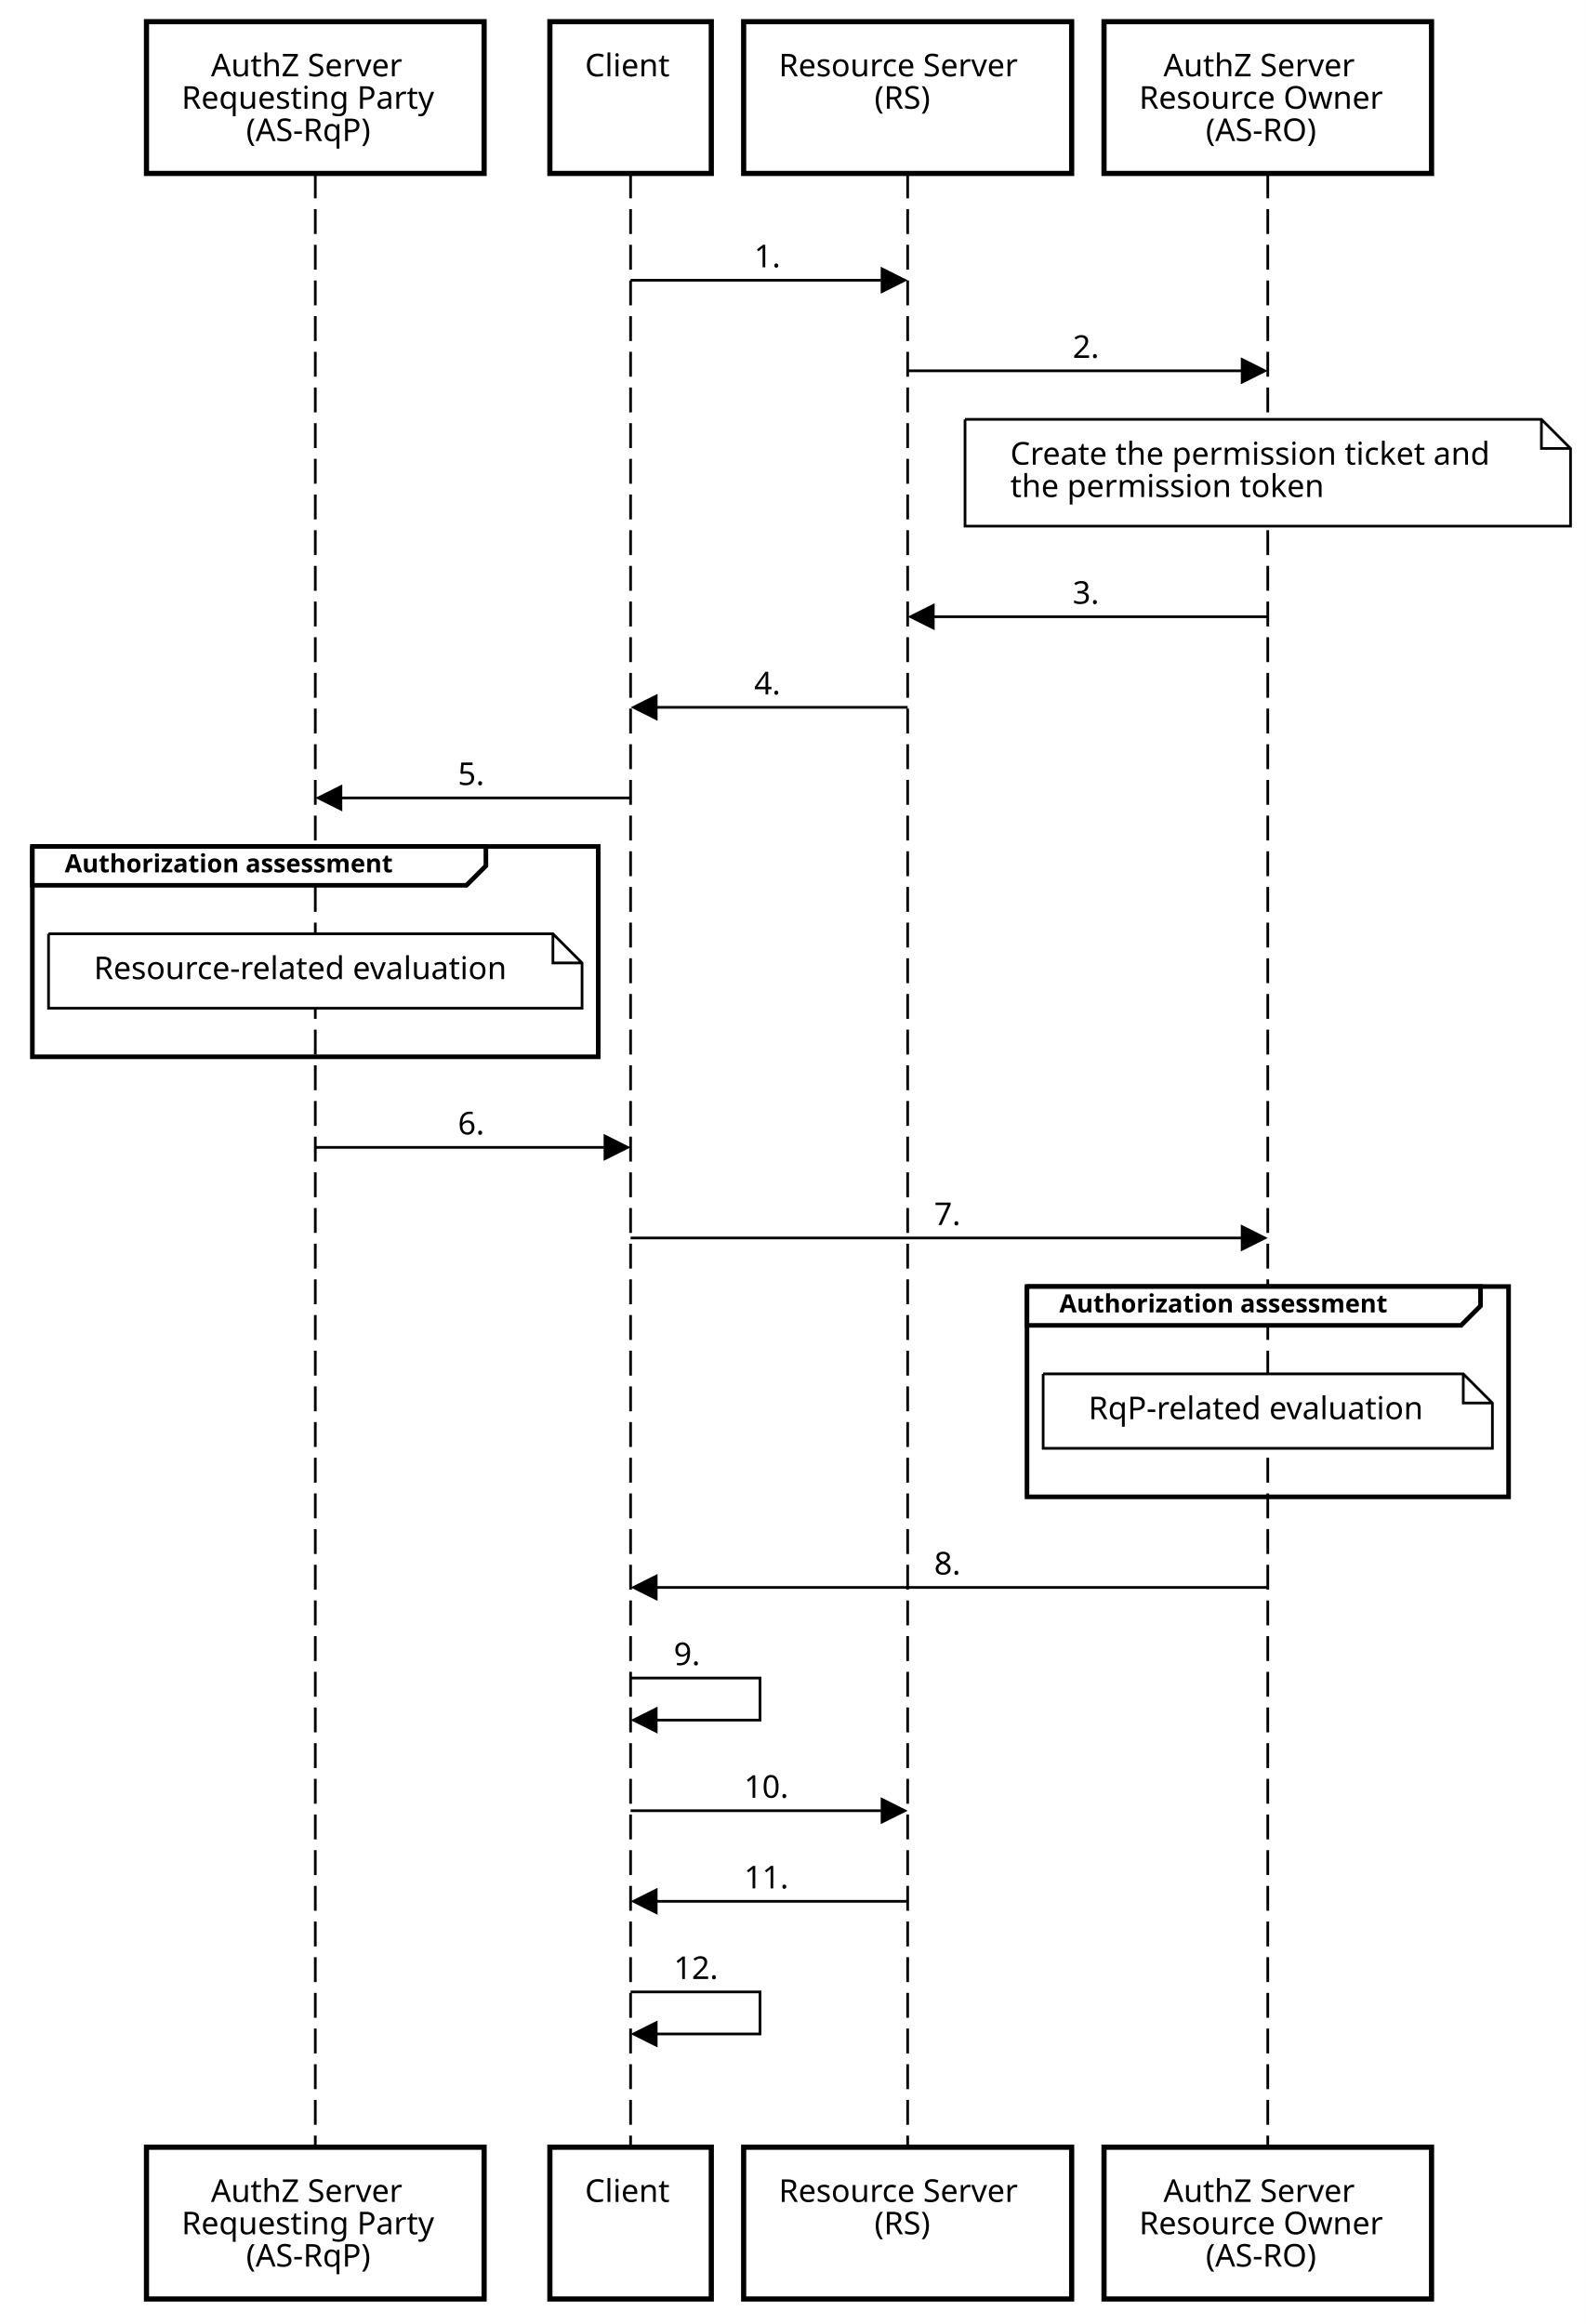
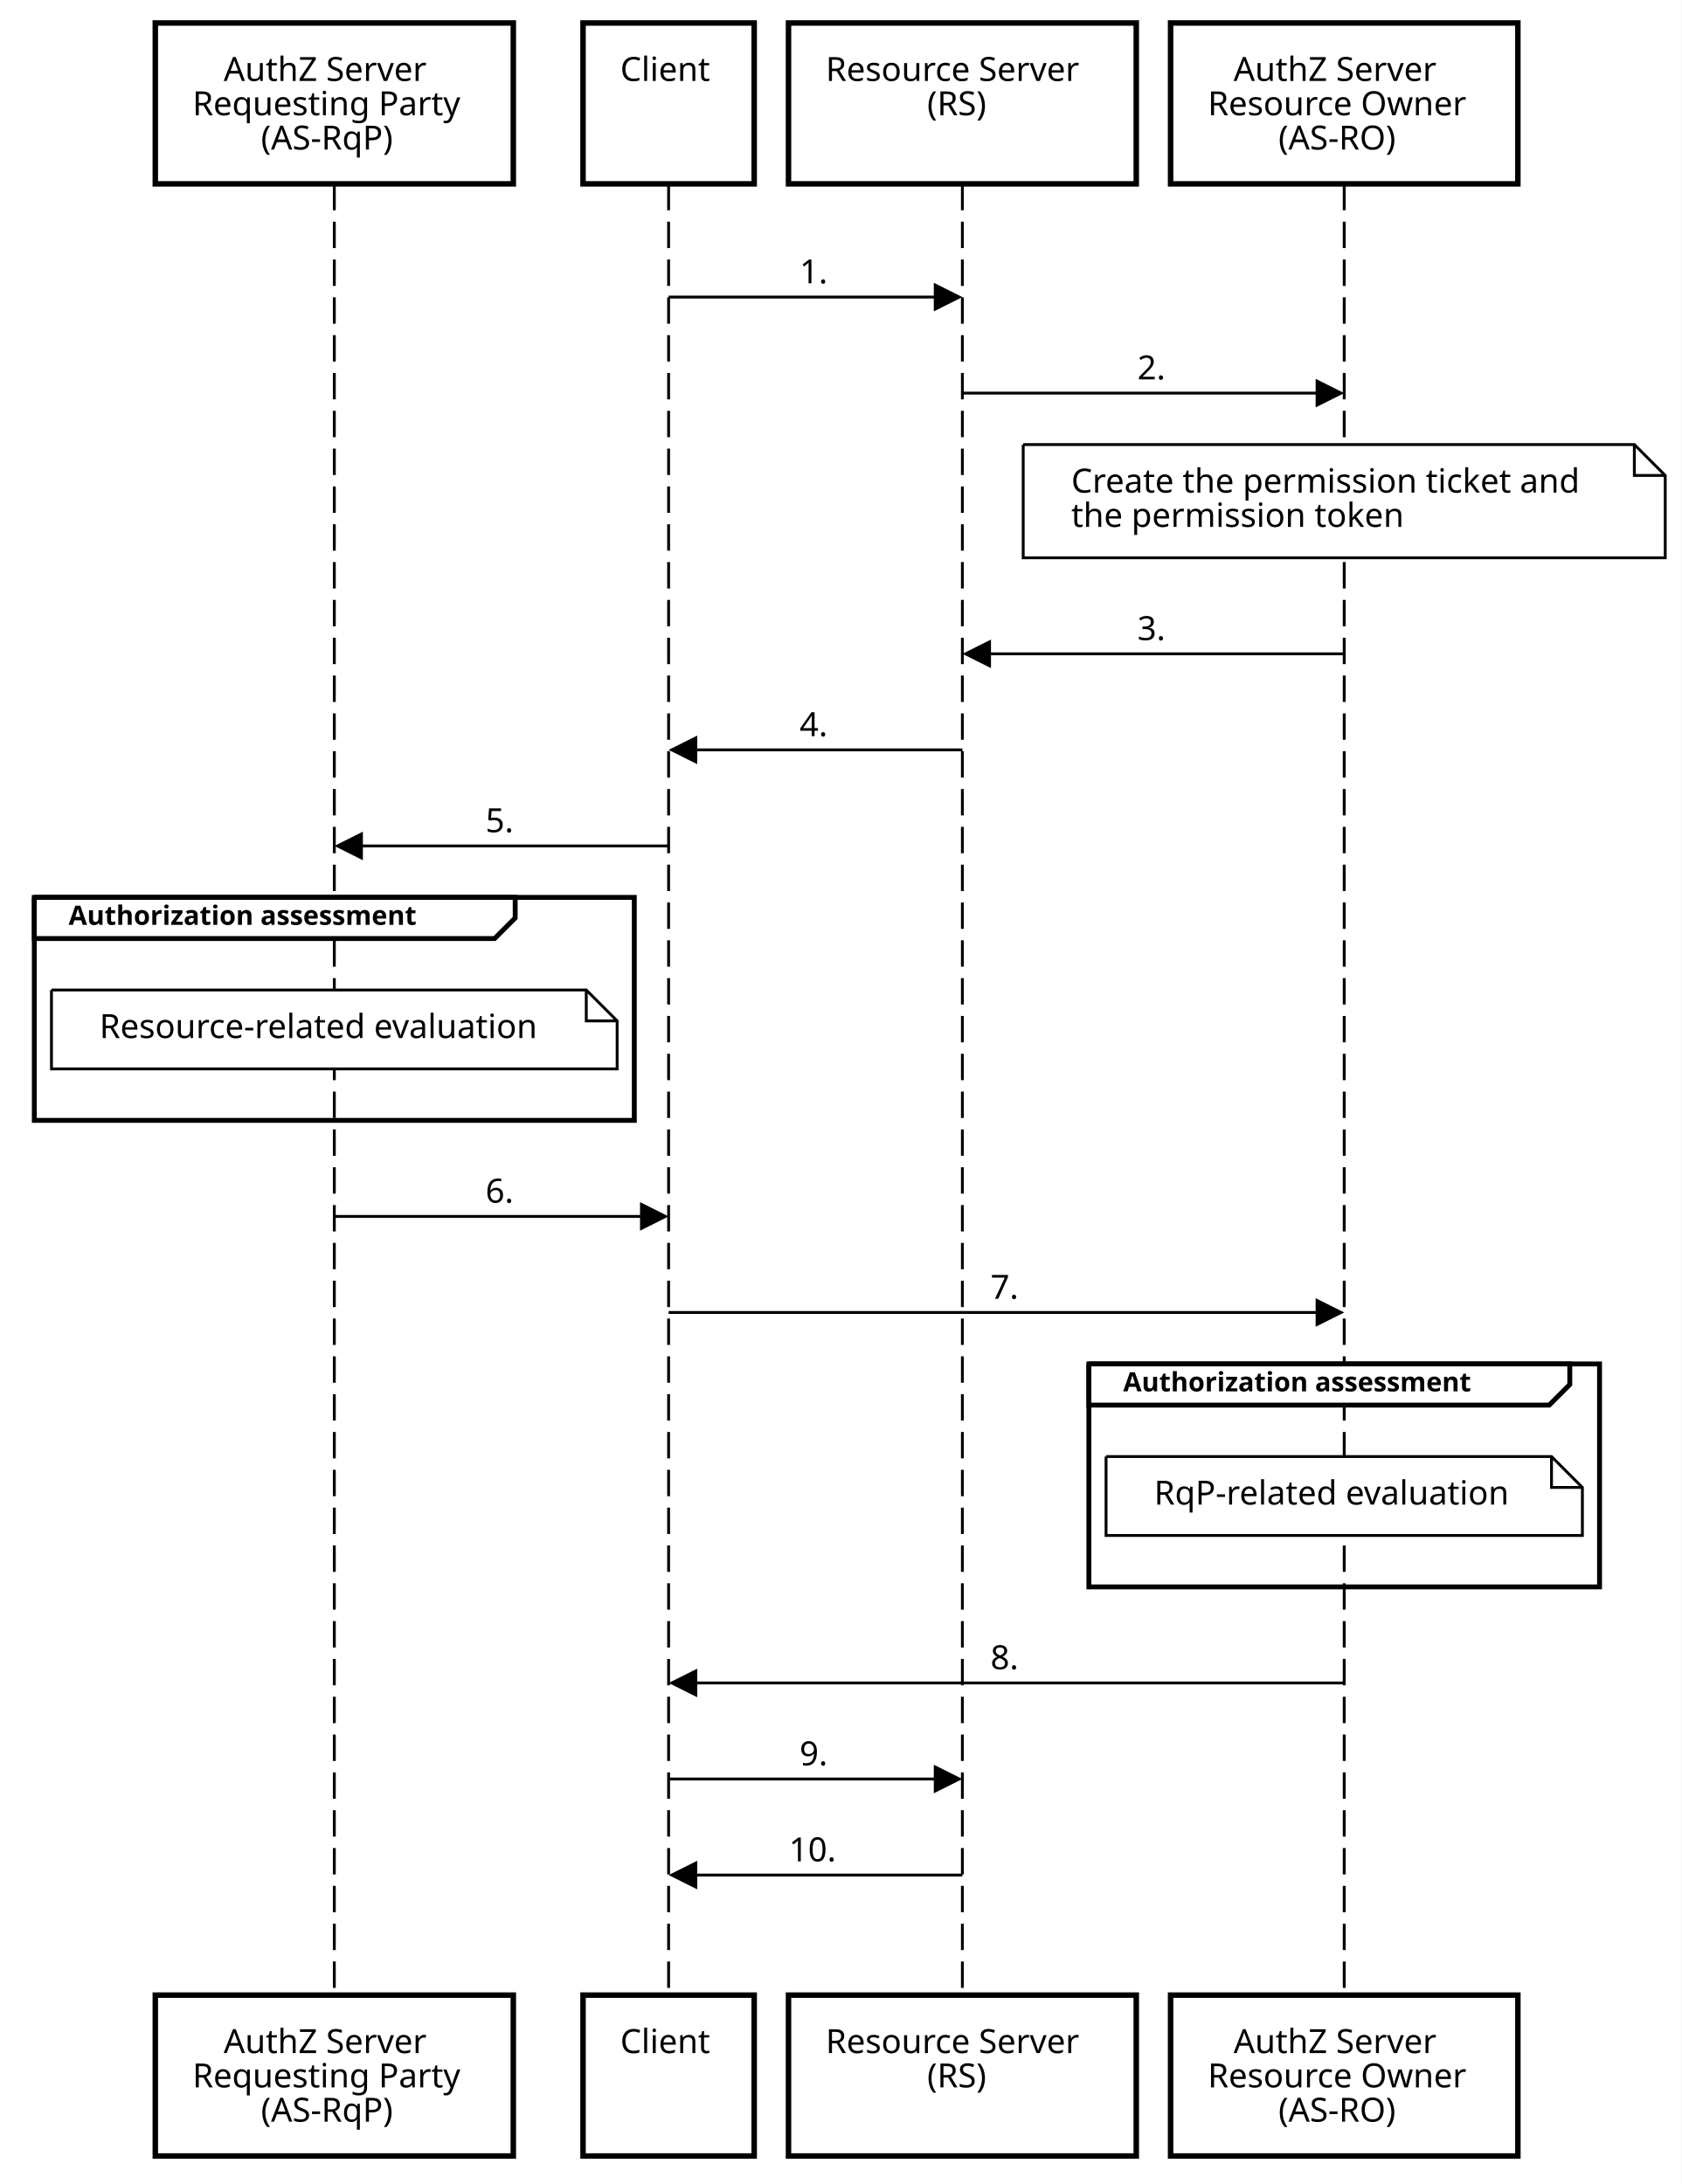
- <svg xmlns="http://www.w3.org/2000/svg" version="1.1" width="739" height="1083">
+ <svg xmlns="http://www.w3.org/2000/svg" version="1.1" width="739" height="960">
  <defs />
  <g>
    <g />
    <g />
    <g />
    <g />
    <g />
    <g />
    <g />
    <g />
    <g />
    <g />
    <g />
    <g />
    <g />
    <g />
    <g />
    <g />
    <g />
    <g />
    <g />
    <g />
    <g />
    <g />
    <g />
    <g />
    <g />
    <g />
-     <g />
-     <g />
-     <g>
-       <rect fill="white" stroke="none" x="0" y="0" width="739" height="1083" />
-     </g>
-     <g />
-     <g>
-       <path fill="none" stroke="black" paint-order="fill stroke markers" d=" M 146.92 80.822 L 146.92 1000.619" stroke-miterlimit="10" stroke-width="1.257" stroke-dasharray="11.599,5.026" />
-       <path fill="none" stroke="black" paint-order="fill stroke markers" d=" M 293.839 80.822 L 293.839 1000.619" stroke-miterlimit="10" stroke-width="1.257" stroke-dasharray="11.599,5.026" />
-       <path fill="none" stroke="black" paint-order="fill stroke markers" d=" M 422.947 80.822 L 422.947 1000.619" stroke-miterlimit="10" stroke-width="1.257" stroke-dasharray="11.599,5.026" />
-       <path fill="none" stroke="black" paint-order="fill stroke markers" d=" M 590.755 80.822 L 590.755 1000.619" stroke-miterlimit="10" stroke-width="1.257" stroke-dasharray="11.599,5.026" />
+     <g>
+       <rect fill="white" stroke="none" x="0" y="0" width="739" height="960" />
+     </g>
+     <g />
+     <g>
+       <path fill="none" stroke="black" paint-order="fill stroke markers" d=" M 146.92 80.822 L 146.92 876.974" stroke-miterlimit="10" stroke-width="1.257" stroke-dasharray="11.599,5.026" />
+       <path fill="none" stroke="black" paint-order="fill stroke markers" d=" M 293.839 80.822 L 293.839 876.974" stroke-miterlimit="10" stroke-width="1.257" stroke-dasharray="11.599,5.026" />
+       <path fill="none" stroke="black" paint-order="fill stroke markers" d=" M 422.947 80.822 L 422.947 876.974" stroke-miterlimit="10" stroke-width="1.257" stroke-dasharray="11.599,5.026" />
+       <path fill="none" stroke="black" paint-order="fill stroke markers" d=" M 590.755 80.822 L 590.755 876.974" stroke-miterlimit="10" stroke-width="1.257" stroke-dasharray="11.599,5.026" />
    </g>
    <g>
      <path fill="none" stroke="none" />
      <g>
        <path fill="white" stroke="black" paint-order="fill stroke markers" d=" M 68.251 10.103 L 225.588 10.103 L 225.588 80.822 L 68.251 80.822 L 68.251 10.103 Z" stroke-miterlimit="10" stroke-width="2.413" stroke-dasharray="" />
      </g>
      <g>
        <text fill="black" stroke="none" font-family="sans-serif" font-size="11pt" font-style="normal" font-weight="normal" text-decoration="normal" x="98.303" y="35.586" text-anchor="start" dominant-baseline="alphabetic" xml:space="preserve">AuthZ Server</text>
        <text fill="black" stroke="none" font-family="sans-serif" font-size="11pt" font-style="normal" font-weight="normal" text-decoration="normal" x="84.611" y="50.664" text-anchor="start" dominant-baseline="alphabetic" xml:space="preserve">Requesting Party</text>
        <text fill="black" stroke="none" font-family="sans-serif" font-size="11pt" font-style="normal" font-weight="normal" text-decoration="normal" x="114.695" y="65.743" text-anchor="start" dominant-baseline="alphabetic" xml:space="preserve">(AS-RqP)</text>
      </g>
      <path fill="none" stroke="none" />
      <g>
        <path fill="white" stroke="black" paint-order="fill stroke markers" d=" M 256.229 10.103 L 331.45 10.103 L 331.45 80.822 L 256.229 80.822 L 256.229 10.103 Z" stroke-miterlimit="10" stroke-width="2.413" stroke-dasharray="" />
      </g>
      <g>
        <text fill="black" stroke="none" font-family="sans-serif" font-size="11pt" font-style="normal" font-weight="normal" text-decoration="normal" x="272.589" y="35.586" text-anchor="start" dominant-baseline="alphabetic" xml:space="preserve">Client</text>
        <text fill="black" stroke="none" font-family="sans-serif" font-size="11pt" font-style="normal" font-weight="normal" text-decoration="normal" x="293.839" y="50.664" text-anchor="start" dominant-baseline="alphabetic" xml:space="preserve" />
        <text fill="black" stroke="none" font-family="sans-serif" font-size="11pt" font-style="normal" font-weight="normal" text-decoration="normal" x="293.839" y="65.743" text-anchor="start" dominant-baseline="alphabetic" xml:space="preserve" />
      </g>
      <path fill="none" stroke="none" />
      <g>
        <path fill="white" stroke="black" paint-order="fill stroke markers" d=" M 346.528 10.103 L 499.366 10.103 L 499.366 80.822 L 346.528 80.822 L 346.528 10.103 Z" stroke-miterlimit="10" stroke-width="2.413" stroke-dasharray="" />
      </g>
      <g>
        <text fill="black" stroke="none" font-family="sans-serif" font-size="11pt" font-style="normal" font-weight="normal" text-decoration="normal" x="362.889" y="35.586" text-anchor="start" dominant-baseline="alphabetic" xml:space="preserve">Resource Server</text>
        <text fill="black" stroke="none" font-family="sans-serif" font-size="11pt" font-style="normal" font-weight="normal" text-decoration="normal" x="407.472" y="50.664" text-anchor="start" dominant-baseline="alphabetic" xml:space="preserve">(RS)</text>
        <text fill="black" stroke="none" font-family="sans-serif" font-size="11pt" font-style="normal" font-weight="normal" text-decoration="normal" x="422.947" y="65.743" text-anchor="start" dominant-baseline="alphabetic" xml:space="preserve" />
      </g>
      <path fill="none" stroke="none" />
      <g>
        <path fill="white" stroke="black" paint-order="fill stroke markers" d=" M 514.444 10.103 L 667.065 10.103 L 667.065 80.822 L 514.444 80.822 L 514.444 10.103 Z" stroke-miterlimit="10" stroke-width="2.413" stroke-dasharray="" />
      </g>
      <g>
        <text fill="black" stroke="none" font-family="sans-serif" font-size="11pt" font-style="normal" font-weight="normal" text-decoration="normal" x="542.138" y="35.586" text-anchor="start" dominant-baseline="alphabetic" xml:space="preserve">AuthZ Server</text>
        <text fill="black" stroke="none" font-family="sans-serif" font-size="11pt" font-style="normal" font-weight="normal" text-decoration="normal" x="530.805" y="50.664" text-anchor="start" dominant-baseline="alphabetic" xml:space="preserve">Resource Owner</text>
        <text fill="black" stroke="none" font-family="sans-serif" font-size="11pt" font-style="normal" font-weight="normal" text-decoration="normal" x="561.838" y="65.743" text-anchor="start" dominant-baseline="alphabetic" xml:space="preserve">(AS-RO)</text>
      </g>
      <path fill="none" stroke="none" />
      <g>
-         <path fill="white" stroke="black" paint-order="fill stroke markers" d=" M 68.251 1000.619 L 225.588 1000.619 L 225.588 1071.338 L 68.251 1071.338 L 68.251 1000.619 Z" stroke-miterlimit="10" stroke-width="2.413" stroke-dasharray="" />
-       </g>
-       <g>
-         <text fill="black" stroke="none" font-family="sans-serif" font-size="11pt" font-style="normal" font-weight="normal" text-decoration="normal" x="98.303" y="1026.102" text-anchor="start" dominant-baseline="alphabetic" xml:space="preserve">AuthZ Server</text>
-         <text fill="black" stroke="none" font-family="sans-serif" font-size="11pt" font-style="normal" font-weight="normal" text-decoration="normal" x="84.611" y="1041.181" text-anchor="start" dominant-baseline="alphabetic" xml:space="preserve">Requesting Party</text>
-         <text fill="black" stroke="none" font-family="sans-serif" font-size="11pt" font-style="normal" font-weight="normal" text-decoration="normal" x="114.695" y="1056.259" text-anchor="start" dominant-baseline="alphabetic" xml:space="preserve">(AS-RqP)</text>
-       </g>
-       <path fill="none" stroke="none" />
-       <g>
-         <path fill="white" stroke="black" paint-order="fill stroke markers" d=" M 256.229 1000.619 L 331.45 1000.619 L 331.45 1071.338 L 256.229 1071.338 L 256.229 1000.619 Z" stroke-miterlimit="10" stroke-width="2.413" stroke-dasharray="" />
-       </g>
-       <g>
-         <text fill="black" stroke="none" font-family="sans-serif" font-size="11pt" font-style="normal" font-weight="normal" text-decoration="normal" x="272.589" y="1026.102" text-anchor="start" dominant-baseline="alphabetic" xml:space="preserve">Client</text>
-         <text fill="black" stroke="none" font-family="sans-serif" font-size="11pt" font-style="normal" font-weight="normal" text-decoration="normal" x="293.839" y="1041.181" text-anchor="start" dominant-baseline="alphabetic" xml:space="preserve" />
-         <text fill="black" stroke="none" font-family="sans-serif" font-size="11pt" font-style="normal" font-weight="normal" text-decoration="normal" x="293.839" y="1056.259" text-anchor="start" dominant-baseline="alphabetic" xml:space="preserve" />
-       </g>
-       <path fill="none" stroke="none" />
-       <g>
-         <path fill="white" stroke="black" paint-order="fill stroke markers" d=" M 346.528 1000.619 L 499.366 1000.619 L 499.366 1071.338 L 346.528 1071.338 L 346.528 1000.619 Z" stroke-miterlimit="10" stroke-width="2.413" stroke-dasharray="" />
-       </g>
-       <g>
-         <text fill="black" stroke="none" font-family="sans-serif" font-size="11pt" font-style="normal" font-weight="normal" text-decoration="normal" x="362.889" y="1026.102" text-anchor="start" dominant-baseline="alphabetic" xml:space="preserve">Resource Server</text>
-         <text fill="black" stroke="none" font-family="sans-serif" font-size="11pt" font-style="normal" font-weight="normal" text-decoration="normal" x="407.472" y="1041.181" text-anchor="start" dominant-baseline="alphabetic" xml:space="preserve">(RS)</text>
-         <text fill="black" stroke="none" font-family="sans-serif" font-size="11pt" font-style="normal" font-weight="normal" text-decoration="normal" x="422.947" y="1056.259" text-anchor="start" dominant-baseline="alphabetic" xml:space="preserve" />
-       </g>
-       <path fill="none" stroke="none" />
-       <g>
-         <path fill="white" stroke="black" paint-order="fill stroke markers" d=" M 514.444 1000.619 L 667.065 1000.619 L 667.065 1071.338 L 514.444 1071.338 L 514.444 1000.619 Z" stroke-miterlimit="10" stroke-width="2.413" stroke-dasharray="" />
-       </g>
-       <g>
-         <text fill="black" stroke="none" font-family="sans-serif" font-size="11pt" font-style="normal" font-weight="normal" text-decoration="normal" x="542.138" y="1026.102" text-anchor="start" dominant-baseline="alphabetic" xml:space="preserve">AuthZ Server</text>
-         <text fill="black" stroke="none" font-family="sans-serif" font-size="11pt" font-style="normal" font-weight="normal" text-decoration="normal" x="530.805" y="1041.181" text-anchor="start" dominant-baseline="alphabetic" xml:space="preserve">Resource Owner</text>
-         <text fill="black" stroke="none" font-family="sans-serif" font-size="11pt" font-style="normal" font-weight="normal" text-decoration="normal" x="561.838" y="1056.259" text-anchor="start" dominant-baseline="alphabetic" xml:space="preserve">(AS-RO)</text>
+         <path fill="white" stroke="black" paint-order="fill stroke markers" d=" M 68.251 876.974 L 225.588 876.974 L 225.588 947.693 L 68.251 947.693 L 68.251 876.974 Z" stroke-miterlimit="10" stroke-width="2.413" stroke-dasharray="" />
+       </g>
+       <g>
+         <text fill="black" stroke="none" font-family="sans-serif" font-size="11pt" font-style="normal" font-weight="normal" text-decoration="normal" x="98.303" y="902.457" text-anchor="start" dominant-baseline="alphabetic" xml:space="preserve">AuthZ Server</text>
+         <text fill="black" stroke="none" font-family="sans-serif" font-size="11pt" font-style="normal" font-weight="normal" text-decoration="normal" x="84.611" y="917.536" text-anchor="start" dominant-baseline="alphabetic" xml:space="preserve">Requesting Party</text>
+         <text fill="black" stroke="none" font-family="sans-serif" font-size="11pt" font-style="normal" font-weight="normal" text-decoration="normal" x="114.695" y="932.614" text-anchor="start" dominant-baseline="alphabetic" xml:space="preserve">(AS-RqP)</text>
+       </g>
+       <path fill="none" stroke="none" />
+       <g>
+         <path fill="white" stroke="black" paint-order="fill stroke markers" d=" M 256.229 876.974 L 331.45 876.974 L 331.45 947.693 L 256.229 947.693 L 256.229 876.974 Z" stroke-miterlimit="10" stroke-width="2.413" stroke-dasharray="" />
+       </g>
+       <g>
+         <text fill="black" stroke="none" font-family="sans-serif" font-size="11pt" font-style="normal" font-weight="normal" text-decoration="normal" x="272.589" y="902.457" text-anchor="start" dominant-baseline="alphabetic" xml:space="preserve">Client</text>
+         <text fill="black" stroke="none" font-family="sans-serif" font-size="11pt" font-style="normal" font-weight="normal" text-decoration="normal" x="293.839" y="917.536" text-anchor="start" dominant-baseline="alphabetic" xml:space="preserve" />
+         <text fill="black" stroke="none" font-family="sans-serif" font-size="11pt" font-style="normal" font-weight="normal" text-decoration="normal" x="293.839" y="932.614" text-anchor="start" dominant-baseline="alphabetic" xml:space="preserve" />
+       </g>
+       <path fill="none" stroke="none" />
+       <g>
+         <path fill="white" stroke="black" paint-order="fill stroke markers" d=" M 346.528 876.974 L 499.366 876.974 L 499.366 947.693 L 346.528 947.693 L 346.528 876.974 Z" stroke-miterlimit="10" stroke-width="2.413" stroke-dasharray="" />
+       </g>
+       <g>
+         <text fill="black" stroke="none" font-family="sans-serif" font-size="11pt" font-style="normal" font-weight="normal" text-decoration="normal" x="362.889" y="902.457" text-anchor="start" dominant-baseline="alphabetic" xml:space="preserve">Resource Server</text>
+         <text fill="black" stroke="none" font-family="sans-serif" font-size="11pt" font-style="normal" font-weight="normal" text-decoration="normal" x="407.472" y="917.536" text-anchor="start" dominant-baseline="alphabetic" xml:space="preserve">(RS)</text>
+         <text fill="black" stroke="none" font-family="sans-serif" font-size="11pt" font-style="normal" font-weight="normal" text-decoration="normal" x="422.947" y="932.614" text-anchor="start" dominant-baseline="alphabetic" xml:space="preserve" />
+       </g>
+       <path fill="none" stroke="none" />
+       <g>
+         <path fill="white" stroke="black" paint-order="fill stroke markers" d=" M 514.444 876.974 L 667.065 876.974 L 667.065 947.693 L 514.444 947.693 L 514.444 876.974 Z" stroke-miterlimit="10" stroke-width="2.413" stroke-dasharray="" />
+       </g>
+       <g>
+         <text fill="black" stroke="none" font-family="sans-serif" font-size="11pt" font-style="normal" font-weight="normal" text-decoration="normal" x="542.138" y="902.457" text-anchor="start" dominant-baseline="alphabetic" xml:space="preserve">AuthZ Server</text>
+         <text fill="black" stroke="none" font-family="sans-serif" font-size="11pt" font-style="normal" font-weight="normal" text-decoration="normal" x="530.805" y="917.536" text-anchor="start" dominant-baseline="alphabetic" xml:space="preserve">Resource Owner</text>
+         <text fill="black" stroke="none" font-family="sans-serif" font-size="11pt" font-style="normal" font-weight="normal" text-decoration="normal" x="561.838" y="932.614" text-anchor="start" dominant-baseline="alphabetic" xml:space="preserve">(AS-RO)</text>
      </g>
    </g>
    <g>
      <g>
        <g>
          <rect fill="white" stroke="none" x="349.132" y="110.979" width="18.524" height="19.602" />
        </g>
        <text fill="black" stroke="none" font-family="sans-serif" font-size="11pt" font-style="normal" font-weight="normal" text-decoration="normal" x="351.393" y="124.55" text-anchor="start" dominant-baseline="alphabetic" xml:space="preserve">1.</text>
      </g>
      <g>
        <path fill="none" stroke="black" paint-order="fill stroke markers" d=" M 293.839 130.581 L 410.532 130.581" stroke-miterlimit="10" stroke-width="1.257" stroke-dasharray="" />
        <g transform="translate(422.9471,130.5811) translate(-422.9471,-130.5811)">
          <path fill="black" stroke="none" paint-order="stroke fill markers" d=" M 410.382 124.298 L 422.947 130.581 L 410.382 136.864 Z" />
        </g>
      </g>
      <g>
        <g>
          <rect fill="white" stroke="none" x="497.589" y="153.199" width="18.524" height="19.602" />
        </g>
        <text fill="black" stroke="none" font-family="sans-serif" font-size="11pt" font-style="normal" font-weight="normal" text-decoration="normal" x="499.851" y="166.77" text-anchor="start" dominant-baseline="alphabetic" xml:space="preserve">2.</text>
      </g>
      <g>
        <path fill="none" stroke="black" paint-order="fill stroke markers" d=" M 422.947 172.801 L 578.34 172.801" stroke-miterlimit="10" stroke-width="1.257" stroke-dasharray="" />
        <g transform="translate(590.7548,172.8013) translate(-590.7548,-172.8013)">
          <path fill="black" stroke="none" paint-order="stroke fill markers" d=" M 578.189 166.519 L 590.755 172.801 L 578.189 179.084 Z" />
        </g>
      </g>
      <path fill="white" stroke="black" paint-order="fill stroke markers" d=" M 449.678 195.419 L 718.261 195.419 L 731.832 208.99 L 731.832 245.179 L 449.678 245.179 L 449.678 195.419 M 718.261 195.419 L 718.261 208.99 L 731.832 208.99" stroke-miterlimit="10" stroke-width="1.257" stroke-dasharray="" />
      <g>
        <text fill="black" stroke="none" font-family="sans-serif" font-size="11pt" font-style="normal" font-weight="normal" text-decoration="normal" x="470.788" y="216.529" text-anchor="start" dominant-baseline="alphabetic" xml:space="preserve">Create the permission ticket and</text>
        <text fill="black" stroke="none" font-family="sans-serif" font-size="11pt" font-style="normal" font-weight="normal" text-decoration="normal" x="470.788" y="231.608" text-anchor="start" dominant-baseline="alphabetic" xml:space="preserve">the permission token</text>
      </g>
      <g>
        <g>
          <rect fill="white" stroke="none" x="497.589" y="267.797" width="18.524" height="19.602" />
        </g>
        <text fill="black" stroke="none" font-family="sans-serif" font-size="11pt" font-style="normal" font-weight="normal" text-decoration="normal" x="499.851" y="281.368" text-anchor="start" dominant-baseline="alphabetic" xml:space="preserve">3.</text>
      </g>
      <g>
        <path fill="none" stroke="black" paint-order="fill stroke markers" d=" M 590.755 287.399 L 435.362 287.399" stroke-miterlimit="10" stroke-width="1.257" stroke-dasharray="" />
        <g transform="translate(422.9471,287.3991) translate(-422.9471,-287.3991)">
          <path fill="black" stroke="none" paint-order="stroke fill markers" d=" M 435.513 281.116 L 422.947 287.399 L 435.513 293.682 Z" />
        </g>
      </g>
      <g>
        <g>
          <rect fill="white" stroke="none" x="349.132" y="310.017" width="18.524" height="19.602" />
        </g>
        <text fill="black" stroke="none" font-family="sans-serif" font-size="11pt" font-style="normal" font-weight="normal" text-decoration="normal" x="351.393" y="323.588" text-anchor="start" dominant-baseline="alphabetic" xml:space="preserve">4.</text>
      </g>
      <g>
        <path fill="none" stroke="black" paint-order="fill stroke markers" d=" M 422.947 329.619 L 306.254 329.619" stroke-miterlimit="10" stroke-width="1.257" stroke-dasharray="" />
        <g transform="translate(293.8395,329.6193) translate(-293.8395,-329.6193)">
          <path fill="black" stroke="none" paint-order="stroke fill markers" d=" M 306.405 323.337 L 293.839 329.619 L 306.405 335.902 Z" />
        </g>
      </g>
      <g>
        <g>
          <rect fill="white" stroke="none" x="211.118" y="352.237" width="18.524" height="19.602" />
        </g>
        <text fill="black" stroke="none" font-family="sans-serif" font-size="11pt" font-style="normal" font-weight="normal" text-decoration="normal" x="213.38" y="365.808" text-anchor="start" dominant-baseline="alphabetic" xml:space="preserve">5.</text>
      </g>
      <g>
        <path fill="none" stroke="black" paint-order="fill stroke markers" d=" M 293.839 371.839 L 159.335 371.839" stroke-miterlimit="10" stroke-width="1.257" stroke-dasharray="" />
        <g transform="translate(146.9197,371.8395) translate(-146.9197,-371.8395)">
          <path fill="black" stroke="none" paint-order="stroke fill markers" d=" M 159.485 365.557 L 146.92 371.839 L 159.485 378.122 Z" />
        </g>
      </g>
      <path fill="white" stroke="black" paint-order="fill stroke markers" d=" M 22.618 435.17 L 257.651 435.17 L 271.222 448.741 L 271.222 469.851 L 22.618 469.851 L 22.618 435.17 M 257.651 435.17 L 257.651 448.741 L 271.222 448.741" stroke-miterlimit="10" stroke-width="1.257" stroke-dasharray="" />
      <g>
        <text fill="black" stroke="none" font-family="sans-serif" font-size="11pt" font-style="normal" font-weight="normal" text-decoration="normal" x="43.728" y="456.28" text-anchor="start" dominant-baseline="alphabetic" xml:space="preserve">Resource-related evaluation</text>
      </g>
      <g>
        <g>
          <rect fill="white" stroke="none" x="211.118" y="515.087" width="18.524" height="19.602" />
        </g>
        <text fill="black" stroke="none" font-family="sans-serif" font-size="11pt" font-style="normal" font-weight="normal" text-decoration="normal" x="213.38" y="528.657" text-anchor="start" dominant-baseline="alphabetic" xml:space="preserve">6.</text>
      </g>
      <g>
        <path fill="none" stroke="black" paint-order="fill stroke markers" d=" M 146.92 534.689 L 281.425 534.689" stroke-miterlimit="10" stroke-width="1.257" stroke-dasharray="" />
        <g transform="translate(293.8395,534.6889) translate(-293.8395,-534.6889)">
          <path fill="black" stroke="none" paint-order="stroke fill markers" d=" M 281.274 528.406 L 293.839 534.689 L 281.274 540.972 Z" />
        </g>
      </g>
      <g>
        <g>
          <rect fill="white" stroke="none" x="433.035" y="557.307" width="18.524" height="19.602" />
        </g>
        <text fill="black" stroke="none" font-family="sans-serif" font-size="11pt" font-style="normal" font-weight="normal" text-decoration="normal" x="435.297" y="570.878" text-anchor="start" dominant-baseline="alphabetic" xml:space="preserve">7.</text>
      </g>
      <g>
        <path fill="none" stroke="black" paint-order="fill stroke markers" d=" M 293.839 576.909 L 578.34 576.909" stroke-miterlimit="10" stroke-width="1.257" stroke-dasharray="" />
        <g transform="translate(590.7548,576.9091) translate(-590.7548,-576.9091)">
          <path fill="black" stroke="none" paint-order="stroke fill markers" d=" M 578.189 570.626 L 590.755 576.909 L 578.189 583.192 Z" />
        </g>
      </g>
      <path fill="white" stroke="black" paint-order="fill stroke markers" d=" M 486.086 640.239 L 681.852 640.239 L 695.423 653.81 L 695.423 674.92 L 486.086 674.92 L 486.086 640.239 M 681.852 640.239 L 681.852 653.81 L 695.423 653.81" stroke-miterlimit="10" stroke-width="1.257" stroke-dasharray="" />
      <g>
        <text fill="black" stroke="none" font-family="sans-serif" font-size="11pt" font-style="normal" font-weight="normal" text-decoration="normal" x="507.196" y="661.35" text-anchor="start" dominant-baseline="alphabetic" xml:space="preserve">RqP-related evaluation</text>
      </g>
      <g>
        <g>
          <rect fill="white" stroke="none" x="433.035" y="720.156" width="18.524" height="19.602" />
        </g>
        <text fill="black" stroke="none" font-family="sans-serif" font-size="11pt" font-style="normal" font-weight="normal" text-decoration="normal" x="435.297" y="733.727" text-anchor="start" dominant-baseline="alphabetic" xml:space="preserve">8.</text>
      </g>
      <g>
        <path fill="none" stroke="black" paint-order="fill stroke markers" d=" M 590.755 739.759 L 306.254 739.759" stroke-miterlimit="10" stroke-width="1.257" stroke-dasharray="" />
        <g transform="translate(293.8395,739.7585) translate(-293.8395,-739.7585)">
          <path fill="black" stroke="none" paint-order="stroke fill markers" d=" M 306.405 733.476 L 293.839 739.759 L 306.405 746.041 Z" />
        </g>
      </g>
      <g>
        <g>
-           <rect fill="white" stroke="none" x="311.683" y="762.377" width="18.524" height="19.602" />
-         </g>
-         <text fill="black" stroke="none" font-family="sans-serif" font-size="11pt" font-style="normal" font-weight="normal" text-decoration="normal" x="313.944" y="775.947" text-anchor="start" dominant-baseline="alphabetic" xml:space="preserve">9.</text>
-       </g>
-       <g>
-         <path fill="none" stroke="black" paint-order="fill stroke markers" d=" M 293.839 781.979 L 354.154 781.979 L 354.154 801.581 L 306.254 801.581" stroke-miterlimit="10" stroke-width="1.257" stroke-dasharray="" />
-         <g transform="translate(293.8395,801.581) translate(-293.8395,-801.581)">
-           <path fill="black" stroke="none" paint-order="stroke fill markers" d=" M 306.405 795.298 L 293.839 801.581 L 306.405 807.864 Z" />
-         </g>
-       </g>
-       <g>
-         <g>
-           <rect fill="white" stroke="none" x="344.465" y="824.199" width="27.857" height="19.602" />
-         </g>
-         <text fill="black" stroke="none" font-family="sans-serif" font-size="11pt" font-style="normal" font-weight="normal" text-decoration="normal" x="346.727" y="837.77" text-anchor="start" dominant-baseline="alphabetic" xml:space="preserve">10.</text>
-       </g>
-       <g>
-         <path fill="none" stroke="black" paint-order="fill stroke markers" d=" M 293.839 843.801 L 410.532 843.801" stroke-miterlimit="10" stroke-width="1.257" stroke-dasharray="" />
-         <g transform="translate(422.9471,843.8012) translate(-422.9471,-843.8012)">
-           <path fill="black" stroke="none" paint-order="stroke fill markers" d=" M 410.382 837.518 L 422.947 843.801 L 410.382 850.084 Z" />
-         </g>
-       </g>
-       <g>
-         <g>
-           <rect fill="white" stroke="none" x="344.465" y="866.419" width="27.857" height="19.602" />
-         </g>
-         <text fill="black" stroke="none" font-family="sans-serif" font-size="11pt" font-style="normal" font-weight="normal" text-decoration="normal" x="346.727" y="879.99" text-anchor="start" dominant-baseline="alphabetic" xml:space="preserve">11.</text>
-       </g>
-       <g>
-         <path fill="none" stroke="black" paint-order="fill stroke markers" d=" M 422.947 886.021 L 306.254 886.021" stroke-miterlimit="10" stroke-width="1.257" stroke-dasharray="" />
-         <g transform="translate(293.8395,886.0214) translate(-293.8395,-886.0214)">
-           <path fill="black" stroke="none" paint-order="stroke fill markers" d=" M 306.405 879.739 L 293.839 886.021 L 306.405 892.304 Z" />
-         </g>
-       </g>
-       <g>
-         <g>
-           <rect fill="white" stroke="none" x="311.683" y="908.639" width="27.857" height="19.602" />
-         </g>
-         <text fill="black" stroke="none" font-family="sans-serif" font-size="11pt" font-style="normal" font-weight="normal" text-decoration="normal" x="313.944" y="922.21" text-anchor="start" dominant-baseline="alphabetic" xml:space="preserve">12.</text>
-       </g>
-       <g>
-         <path fill="none" stroke="black" paint-order="fill stroke markers" d=" M 293.839 928.242 L 354.154 928.242 L 354.154 947.844 L 306.254 947.844" stroke-miterlimit="10" stroke-width="1.257" stroke-dasharray="" />
-         <g transform="translate(293.8395,947.8439) translate(-293.8395,-947.8439)">
-           <path fill="black" stroke="none" paint-order="stroke fill markers" d=" M 306.405 941.561 L 293.839 947.844 L 306.405 954.127 Z" />
+           <rect fill="white" stroke="none" x="349.132" y="762.377" width="18.524" height="19.602" />
+         </g>
+         <text fill="black" stroke="none" font-family="sans-serif" font-size="11pt" font-style="normal" font-weight="normal" text-decoration="normal" x="351.393" y="775.947" text-anchor="start" dominant-baseline="alphabetic" xml:space="preserve">9.</text>
+       </g>
+       <g>
+         <path fill="none" stroke="black" paint-order="fill stroke markers" d=" M 293.839 781.979 L 410.532 781.979" stroke-miterlimit="10" stroke-width="1.257" stroke-dasharray="" />
+         <g transform="translate(422.9471,781.9787) translate(-422.9471,-781.9787)">
+           <path fill="black" stroke="none" paint-order="stroke fill markers" d=" M 410.382 775.696 L 422.947 781.979 L 410.382 788.262 Z" />
+         </g>
+       </g>
+       <g>
+         <g>
+           <rect fill="white" stroke="none" x="344.465" y="804.597" width="27.857" height="19.602" />
+         </g>
+         <text fill="black" stroke="none" font-family="sans-serif" font-size="11pt" font-style="normal" font-weight="normal" text-decoration="normal" x="346.727" y="818.168" text-anchor="start" dominant-baseline="alphabetic" xml:space="preserve">10.</text>
+       </g>
+       <g>
+         <path fill="none" stroke="black" paint-order="fill stroke markers" d=" M 422.947 824.199 L 306.254 824.199" stroke-miterlimit="10" stroke-width="1.257" stroke-dasharray="" />
+         <g transform="translate(293.8395,824.199) translate(-293.8395,-824.199)">
+           <path fill="black" stroke="none" paint-order="stroke fill markers" d=" M 306.405 817.916 L 293.839 824.199 L 306.405 830.482 Z" />
        </g>
      </g>
      <g>
        <g />
        <path fill="none" stroke="black" paint-order="fill stroke markers" d=" M 15.079 394.457 L 278.761 394.457 L 278.761 492.469 L 15.079 492.469 L 15.079 394.457 Z" stroke-miterlimit="10" stroke-width="2.154" stroke-dasharray="" />
        <path fill="white" stroke="black" paint-order="fill stroke markers" d=" M 15.079 394.457 L 15.079 412.552 L 217.369 412.552 L 226.416 403.505 L 226.416 394.457 L 15.079 394.457" stroke-miterlimit="10" stroke-width="2.154" stroke-dasharray="" />
        <text fill="black" stroke="none" font-family="sans-serif" font-size="8.8pt" font-style="normal" font-weight="bold" text-decoration="normal" x="30.157" y="406.52" text-anchor="start" dominant-baseline="alphabetic" xml:space="preserve">Authorization assessment</text>
      </g>
      <g>
        <g />
        <path fill="none" stroke="black" paint-order="fill stroke markers" d=" M 478.547 599.527 L 702.963 599.527 L 702.963 697.538 L 478.547 697.538 L 478.547 599.527 Z" stroke-miterlimit="10" stroke-width="2.154" stroke-dasharray="" />
        <path fill="white" stroke="black" paint-order="fill stroke markers" d=" M 478.547 599.527 L 478.547 617.621 L 680.838 617.621 L 689.885 608.574 L 689.885 599.527 L 478.547 599.527" stroke-miterlimit="10" stroke-width="2.154" stroke-dasharray="" />
        <text fill="black" stroke="none" font-family="sans-serif" font-size="8.8pt" font-style="normal" font-weight="bold" text-decoration="normal" x="493.626" y="611.59" text-anchor="start" dominant-baseline="alphabetic" xml:space="preserve">Authorization assessment</text>
      </g>
    </g>
  </g>
</svg>
